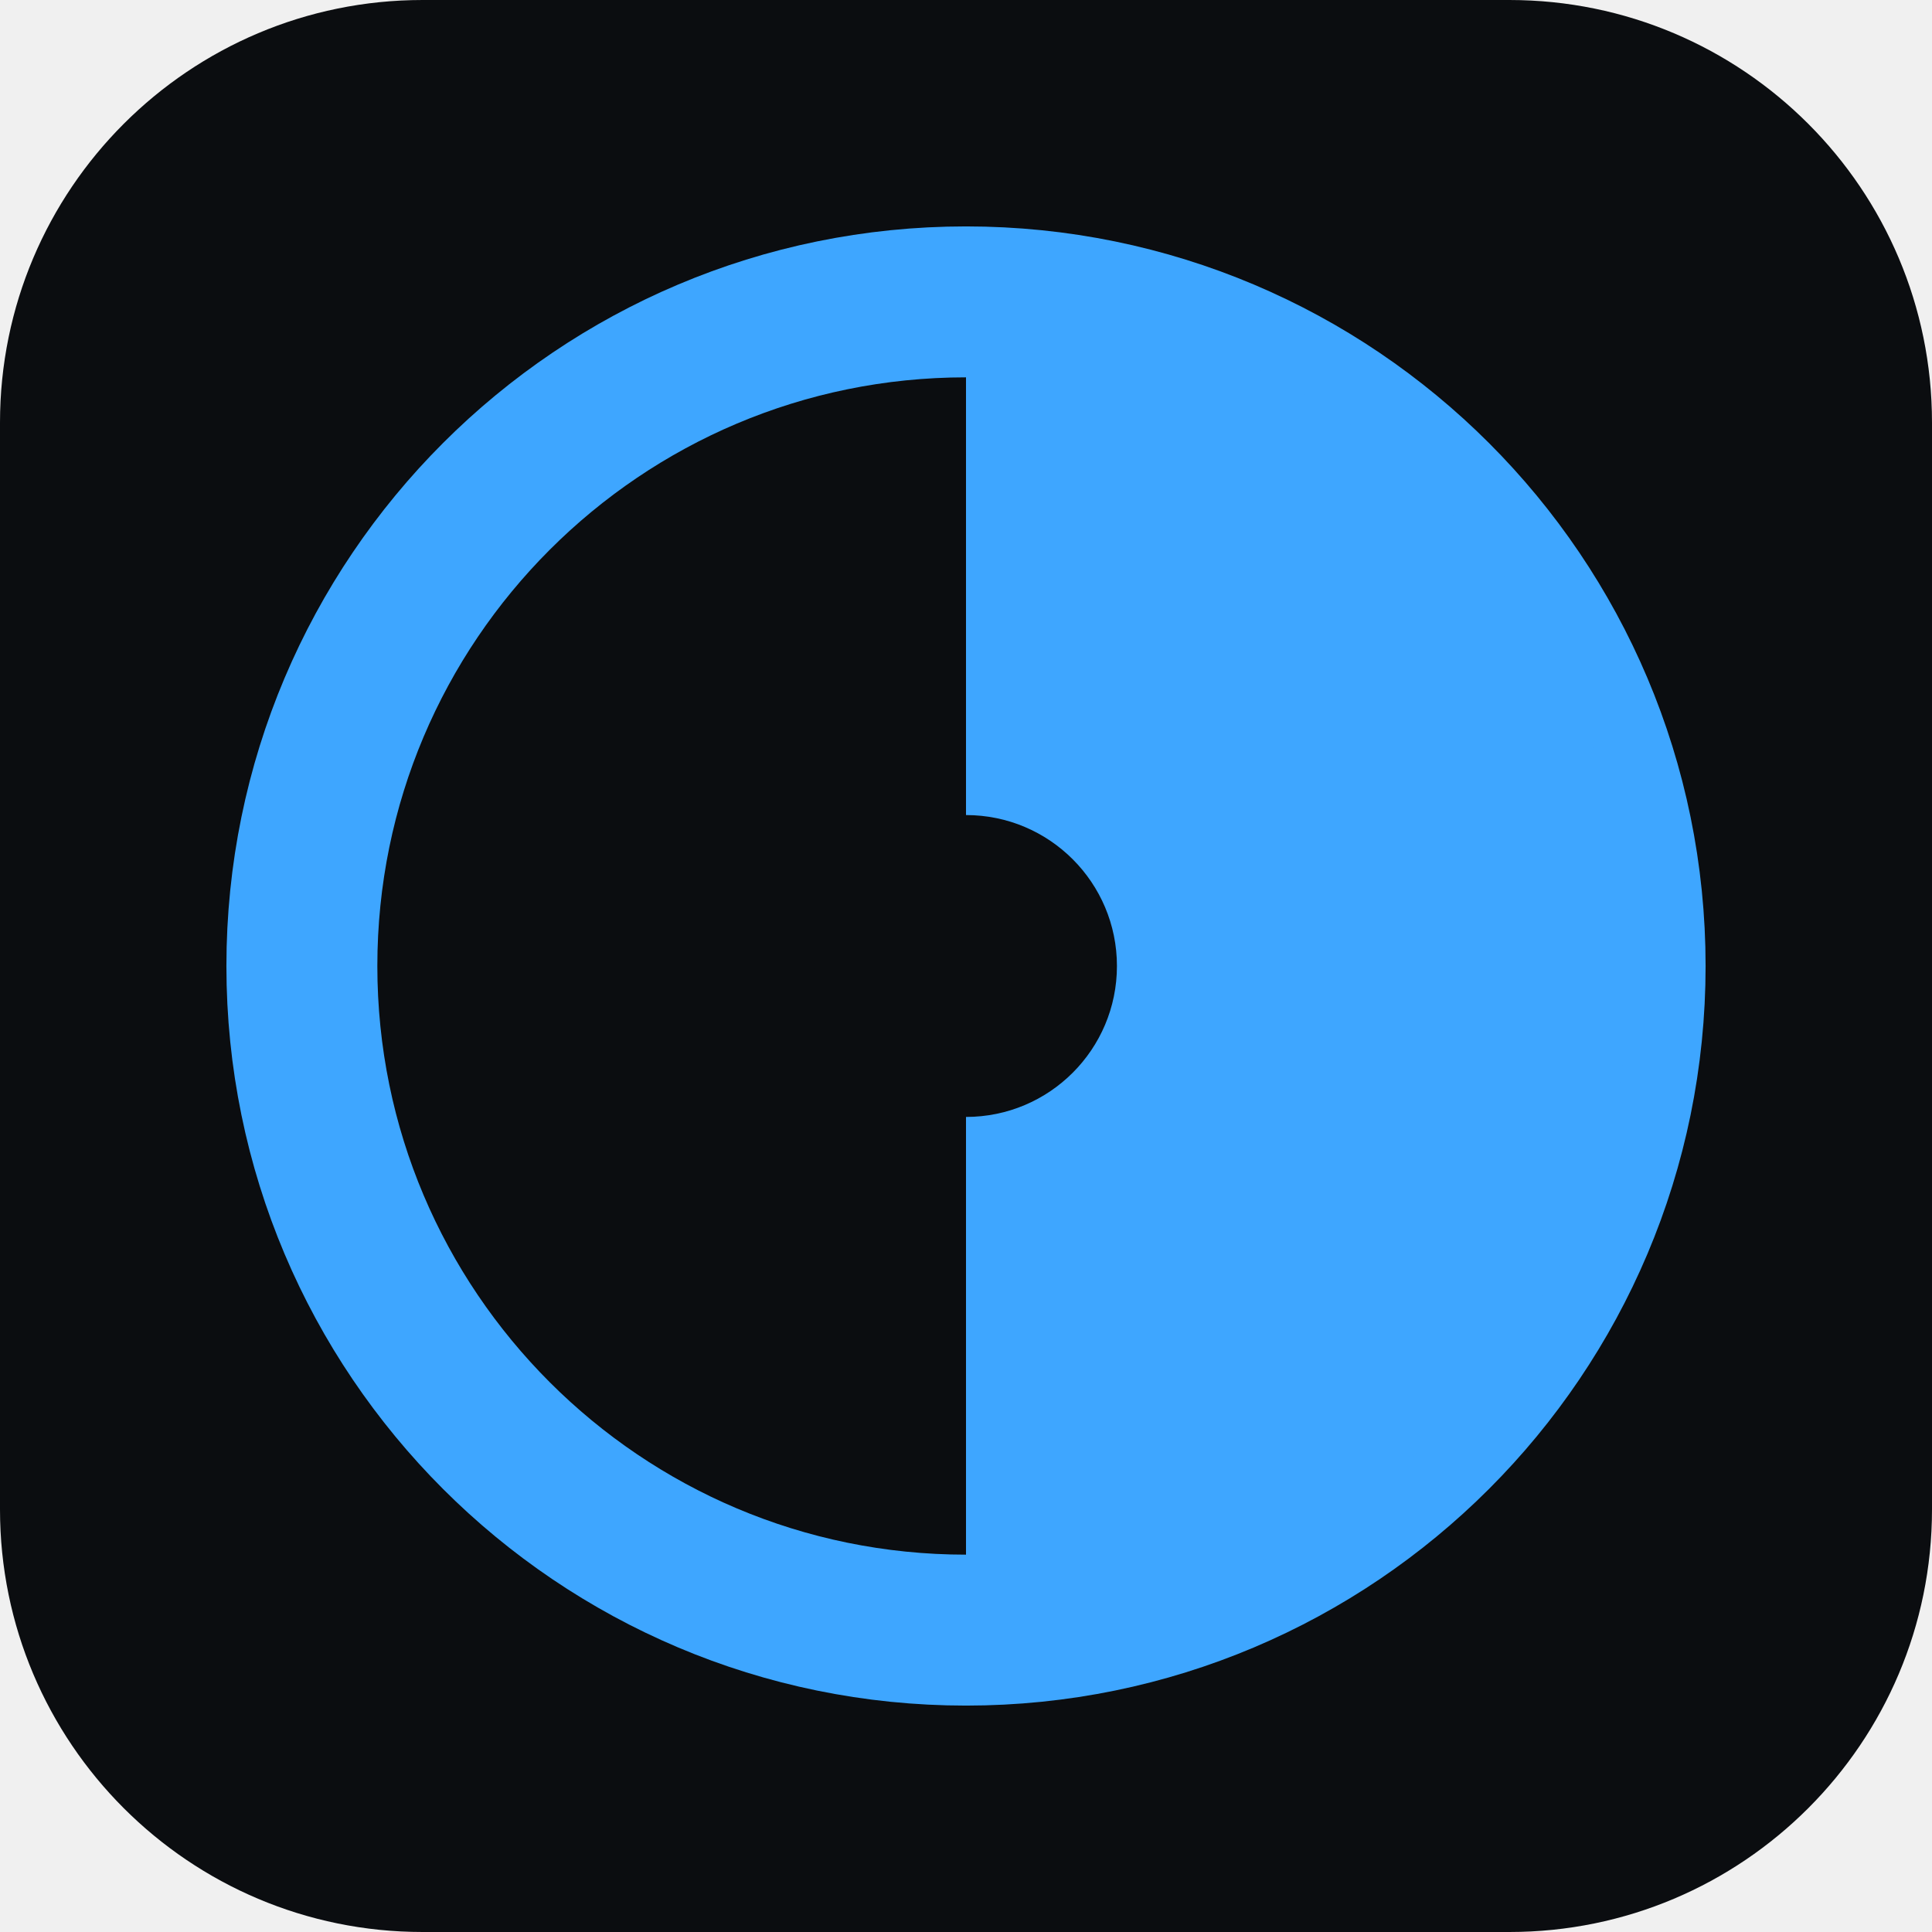
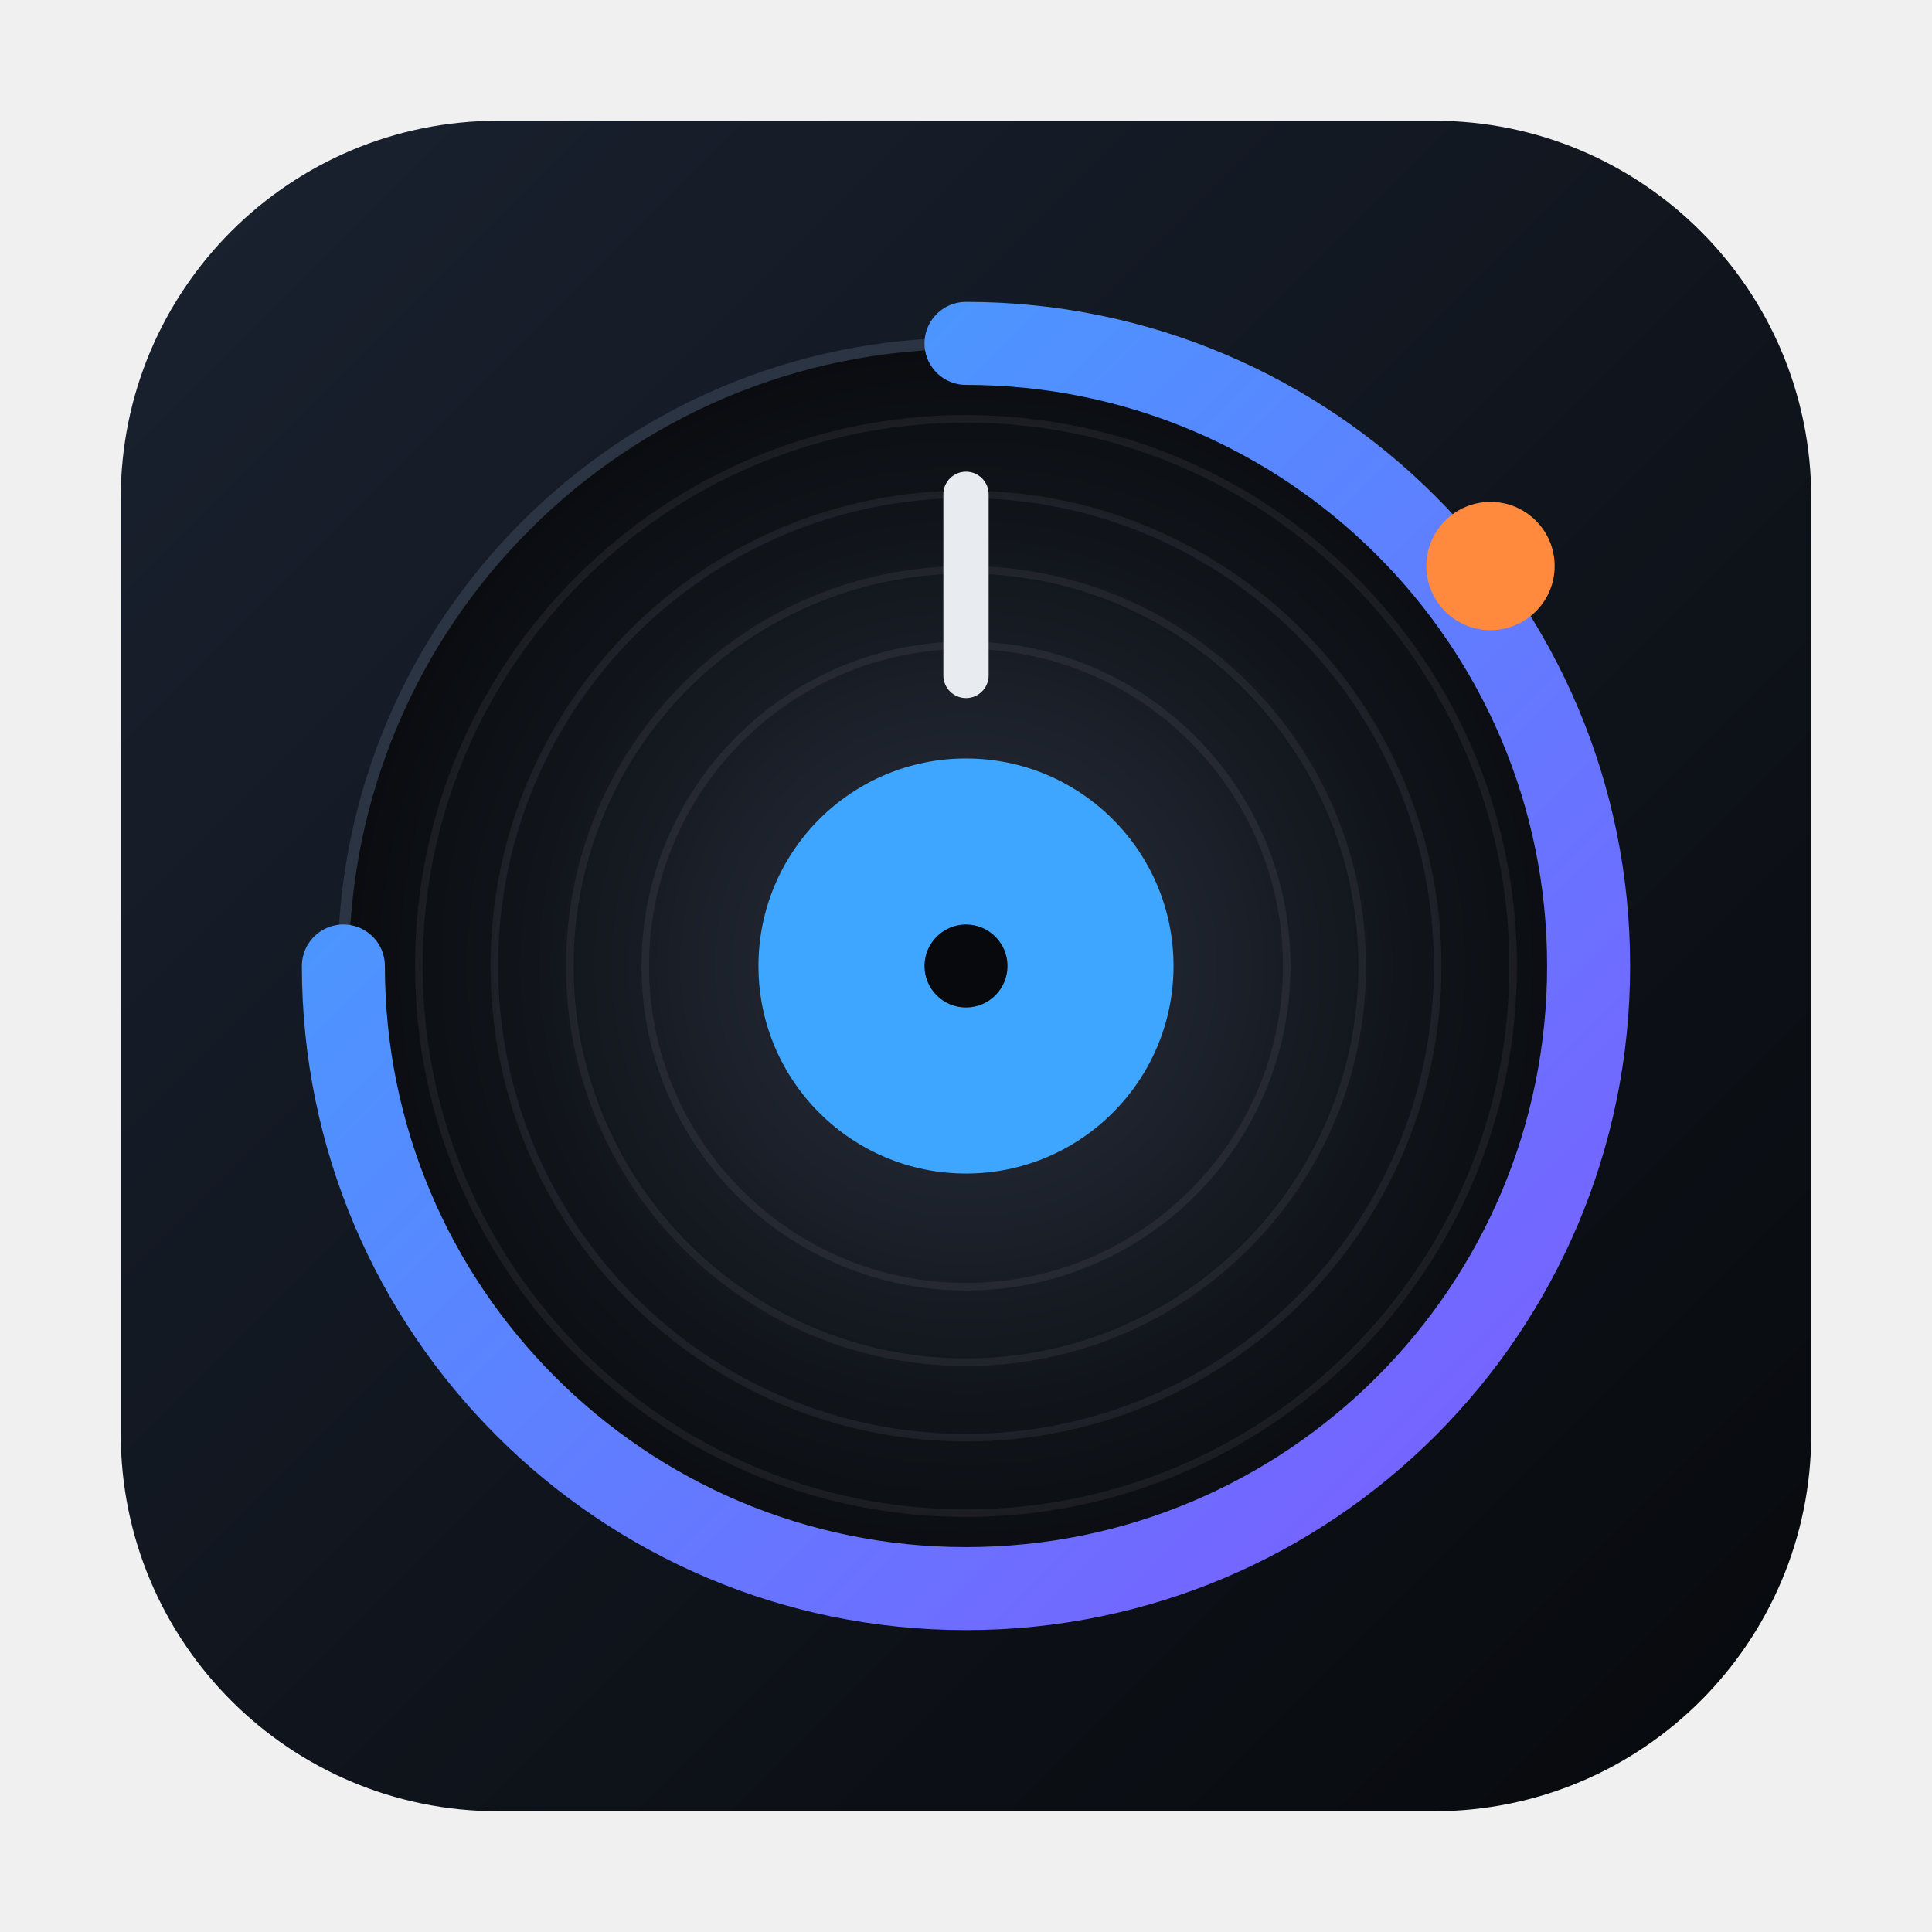
- <svg xmlns="http://www.w3.org/2000/svg" viewBox="0 0 64 64">
-   <rect width="64" height="64" rx="14" fill="#0b0d10" />
-   <circle cx="32" cy="32" r="22" fill="none" stroke="#3ea6ff" stroke-width="5" />
-   <path d="M32 10a22 22 0 0 1 0 44z" fill="#3ea6ff" />
-   <circle cx="32" cy="32" r="5" fill="#0b0d10" />
+ <svg xmlns="http://www.w3.org/2000/svg" viewBox="0 0 1024 1024">
+   <defs>
+     <linearGradient id="bg" x1="0" y1="0" x2="1" y2="1">
+       <stop offset="0" stop-color="#1a2230" />
+       <stop offset="1" stop-color="#07090c" />
+     </linearGradient>
+     <radialGradient id="rec" cx="0.5" cy="0.5" r="0.5">
+       <stop offset="0" stop-color="#2a3140" />
+       <stop offset="0.7" stop-color="#11151b" />
+       <stop offset="1" stop-color="#0a0c10" />
+     </radialGradient>
+     <linearGradient id="arc" x1="0" y1="0" x2="1" y2="1">
+       <stop offset="0" stop-color="#3ea6ff" />
+       <stop offset="1" stop-color="#7c5cff" />
+     </linearGradient>
+   </defs>
+   <rect x="64" y="64" width="896" height="896" rx="200" fill="url(#bg)" />
+   <circle cx="512" cy="512" r="330" fill="url(#rec)" stroke="#2b3443" stroke-width="6" />
+   <g fill="none" stroke="#ffffff" stroke-opacity="0.06" stroke-width="4">
+     <circle cx="512" cy="512" r="290" />
+     <circle cx="512" cy="512" r="250" />
+     <circle cx="512" cy="512" r="210" />
+     <circle cx="512" cy="512" r="170" />
+   </g>
+   <path d="M512 182 A330 330 0 1 1 182 512" fill="none" stroke="url(#arc)" stroke-width="44" stroke-linecap="round" />
+   <circle cx="512" cy="512" r="110" fill="#3ea6ff" />
+   <circle cx="512" cy="512" r="22" fill="#07090c" />
+   <rect x="500" y="250" width="24" height="120" rx="12" fill="#e8ecf1" />
+   <circle cx="790" cy="300" r="34" fill="#ff8a3d" />
</svg>
